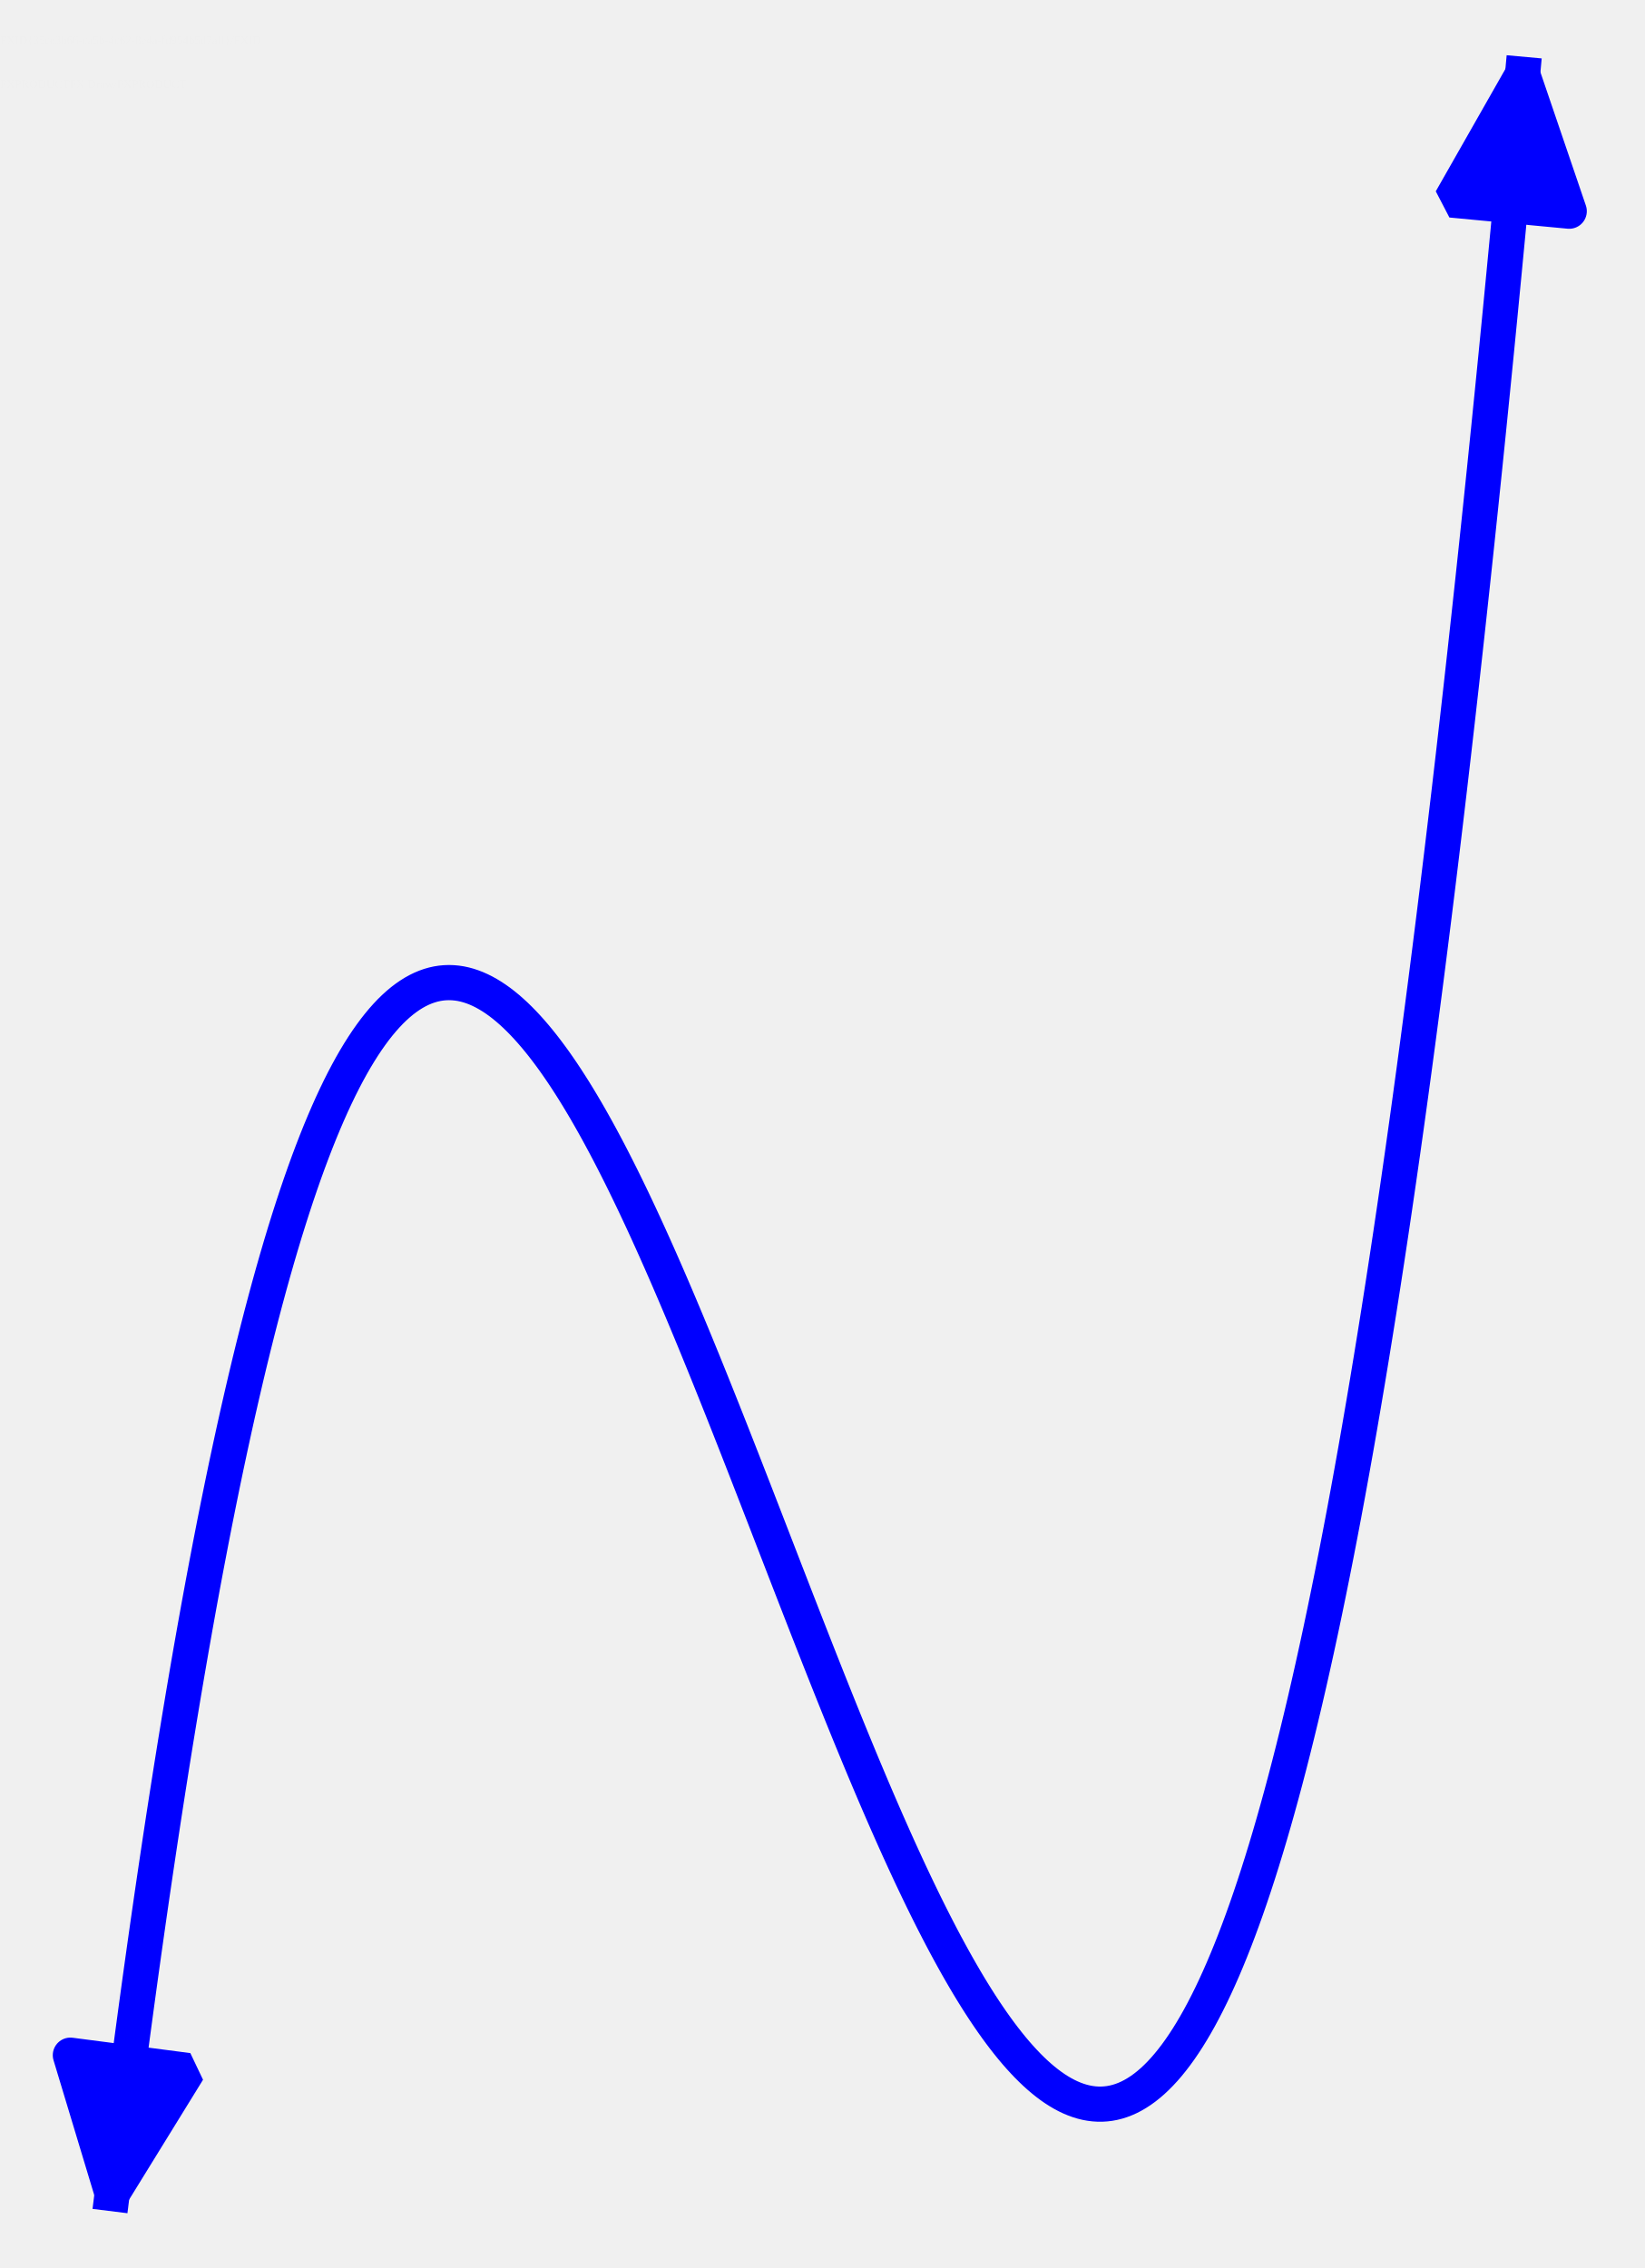
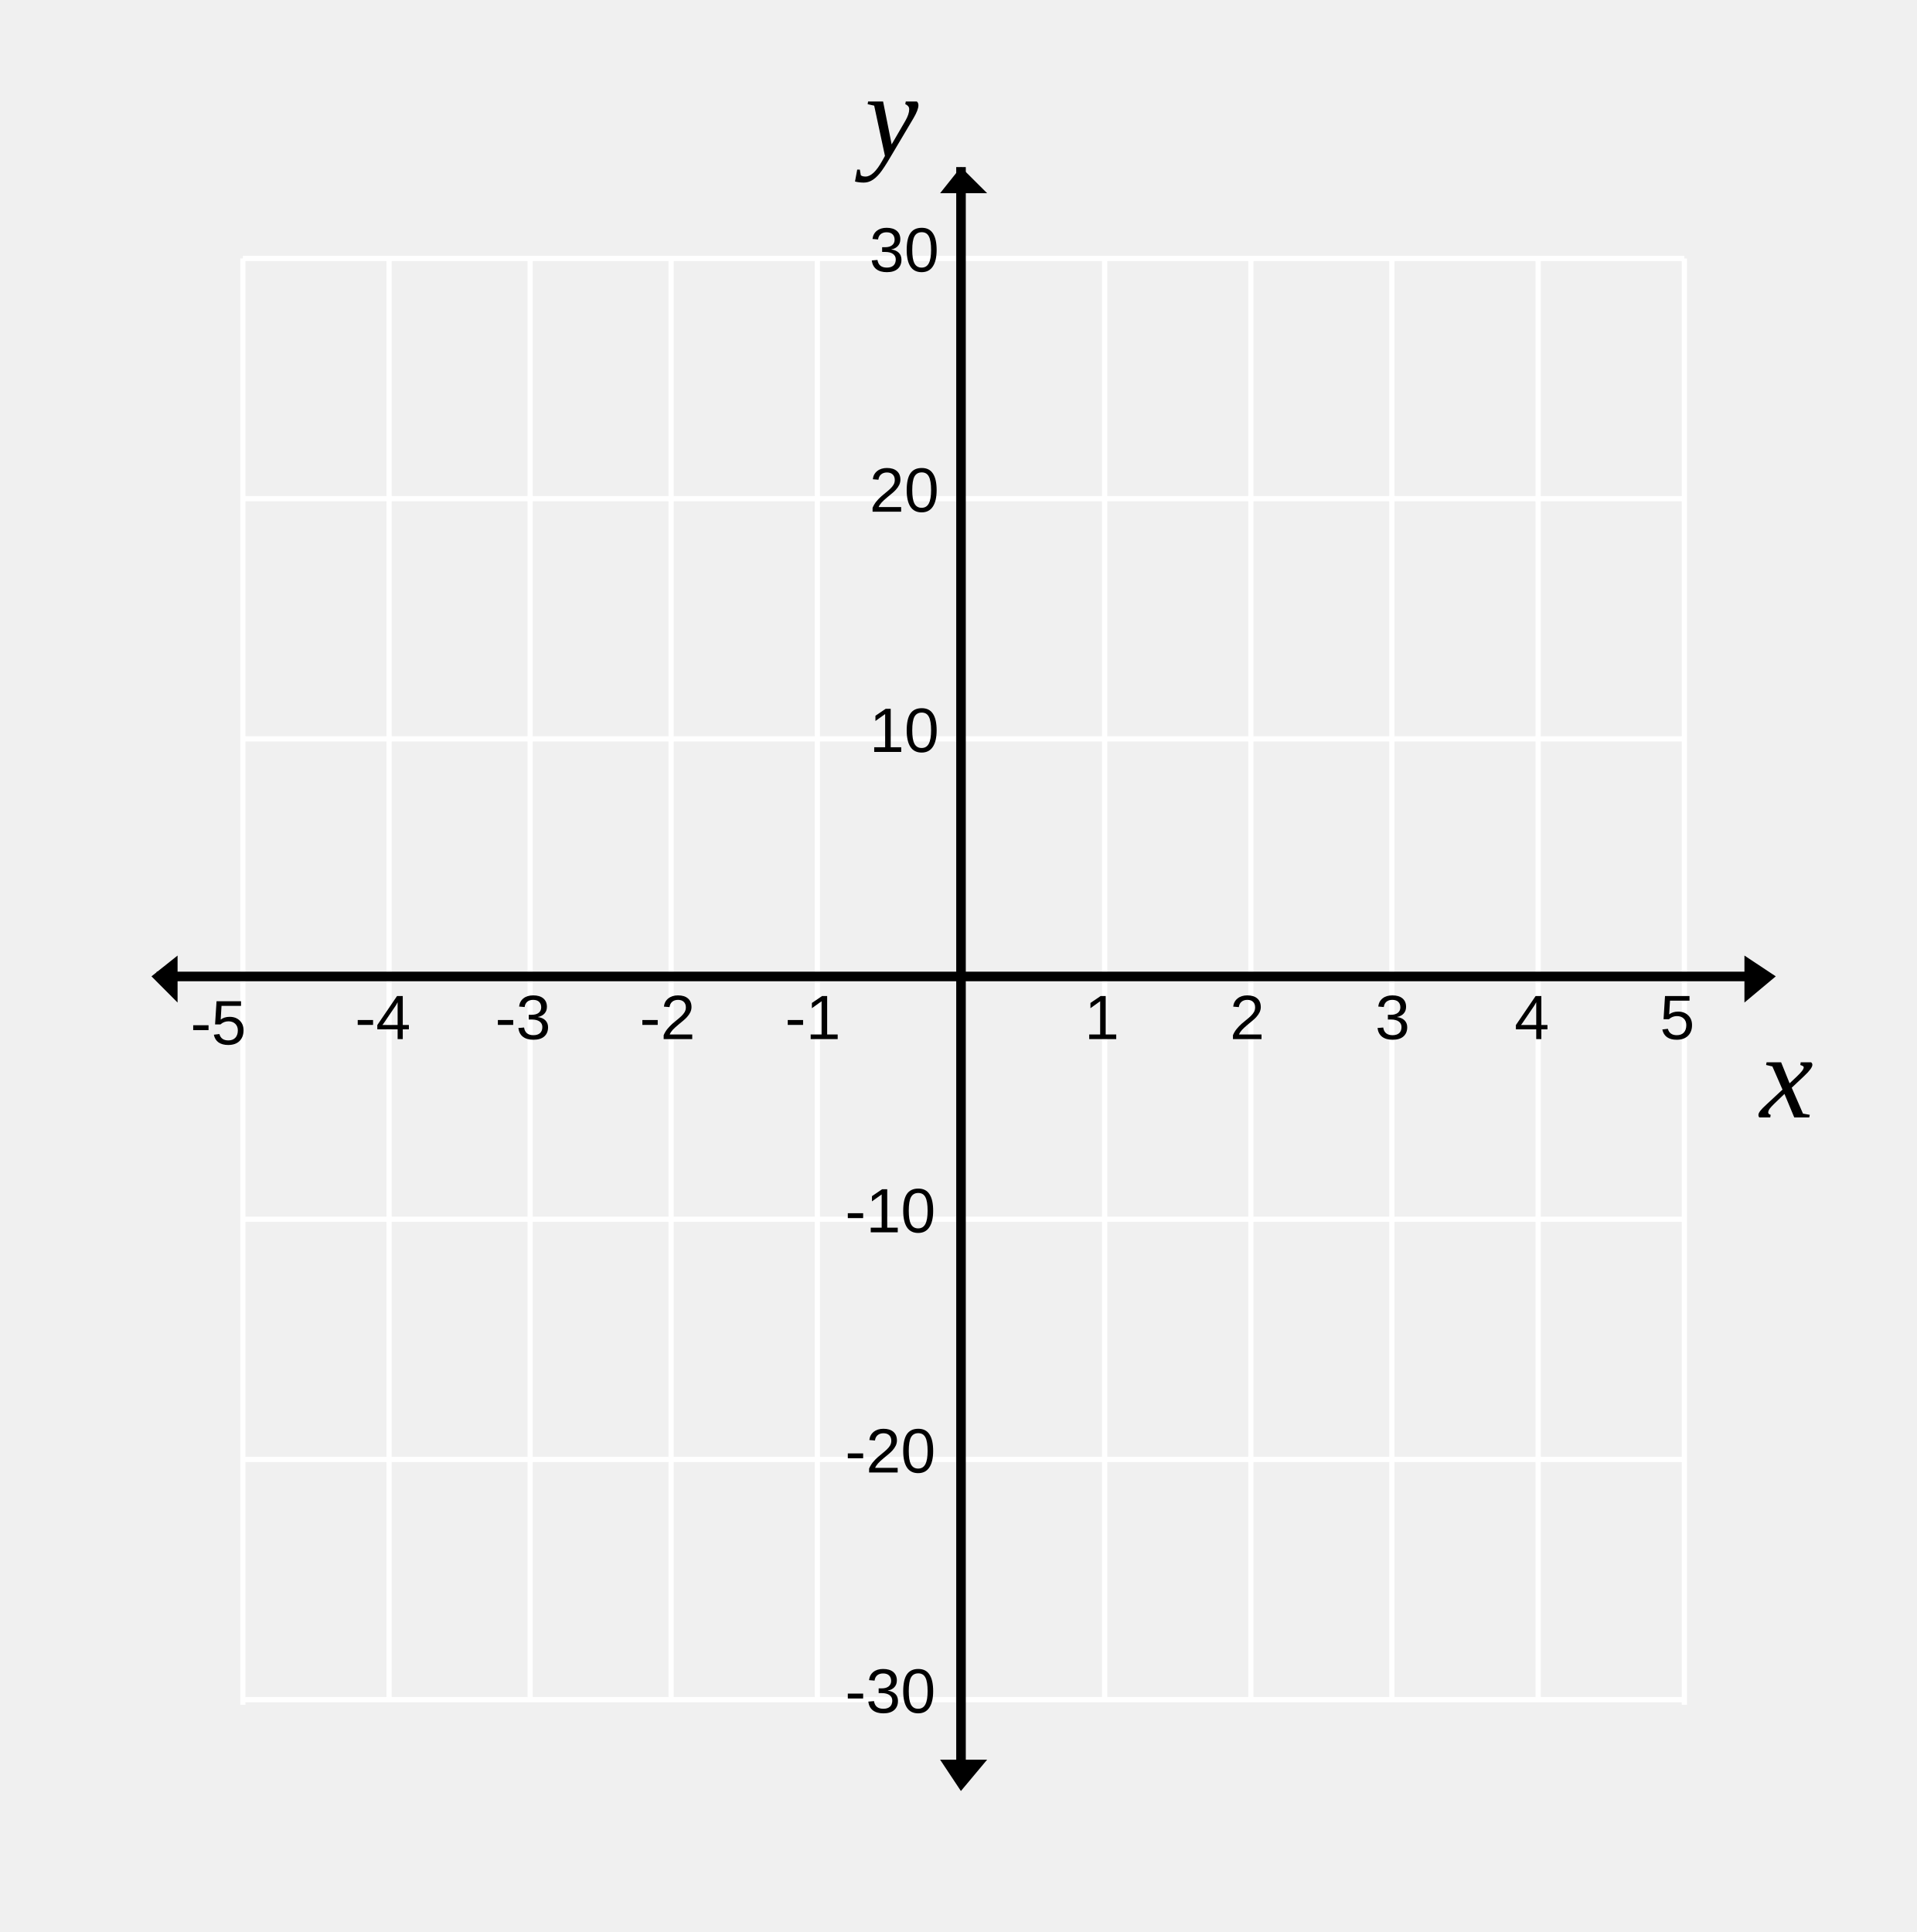
- <svg xmlns="http://www.w3.org/2000/svg" width="187" height="258" viewBox="212 118 187 258" overflow="hidden">
-   <defs />
-   <g stroke="#000000" stroke-linecap="square" stroke-linejoin="bevel" fill="none" fill-rule="evenodd">
-     <g stroke-opacity="0.004" font-family="MS Shell Dlg 2" font-weight="400" font-size="1.333">
-       <text stroke="none" fill="#000000" fill-opacity="0.004" font-size="1.333" xml:space="preserve" x="212" y="123">FXID{35ce3b66-ca5b-4c62-8e4a-fd954b5d7aff}/FXID</text>
-       <text stroke="none" fill="#000000" fill-opacity="0.004" font-size="1.333" xml:space="preserve" x="212" y="128">FXPRODUCTFX Draw/FXPRODUCT</text>
-     </g>
-     <g stroke="#0000FF" stroke-width="4" stroke-linecap="round" fill="#0000FF" font-family="Times New Roman" font-weight="400" font-size="16">
-       <path d="M220.003 351.79 224.757 367.537 233.39 353.536 220.003 351.79" />
-     </g>
-     <g stroke="#0000FF" stroke-width="4" stroke-linecap="round" fill="#0000FF" font-family="Times New Roman" font-weight="400" font-size="16">
-       <path d="M390.483 142.025 385.177 126.456 377.043 140.752 390.483 142.025" />
-     </g>
-     <g stroke="#0000FF" stroke-width="4" fill="#0000FF" font-family="Times New Roman" font-weight="400" font-size="16">
-       <path d="M224.757 367.537 225.299 363.18 225.744 359.671 226.188 356.217 226.632 352.818 227.077 349.473 227.521 346.183 227.965 342.947 228.41 339.765 228.854 336.636 229.298 333.56 229.743 330.537 230.187 327.566 230.631 324.647 231.076 321.78 231.52 318.964 231.964 316.2 232.409 313.486 232.853 310.822 233.297 308.208 233.741 305.644 234.186 303.13 234.63 300.664 235.074 298.248 235.519 295.879 235.963 293.559 236.407 291.287 236.852 289.062 237.296 286.883 237.74 284.752 238.185 282.667 238.629 280.628 239.073 278.635 239.518 276.688 239.962 274.785 240.406 272.927 240.851 271.114 241.295 269.344 241.739 267.619 242.184 265.937 242.628 264.298 243.072 262.702 243.517 261.148 243.961 259.636 244.405 258.166 244.85 256.738 245.294 255.35 245.738 254.004 246.183 252.698 246.627 251.432 247.071 250.205 247.516 249.019 247.96 247.871 248.404 246.762 248.849 245.692 249.293 244.66 249.737 243.665 250.182 242.709 250.626 241.789 251.07 240.906 251.515 240.059 251.959 239.249 252.403 238.475 252.848 237.736 253.292 237.032 253.736 236.363 254.181 235.729 254.625 235.128 255.069 234.562 255.514 234.029 255.958 233.529 256.402 233.062 256.847 232.628 257.291 232.226 257.735 231.855 258.18 231.517 258.624 231.209 259.068 230.932 259.513 230.686 259.957 230.47 260.401 230.284 260.846 230.127 261.29 230 261.734 229.901 262.179 229.831 262.623 229.79 263.067 229.776 263.511 229.79 263.956 229.831 264.4 229.898 264.844 229.993 265.289 230.113 265.733 230.26 266.177 230.432 266.622 230.63 267.066 230.852 267.51 231.099 267.955 231.37 268.399 231.665 268.843 231.983 269.288 232.325 269.732 232.69 270.176 233.078 270.621 233.487 271.065 233.919 271.509 234.372 271.954 234.847 272.398 235.342 272.842 235.858 273.287 236.395 273.731 236.951 274.175 237.527 274.62 238.122 275.064 238.736 275.508 239.369 275.953 240.02 276.397 240.689 276.841 241.376 277.286 242.08 277.73 242.801 278.174 243.538 278.619 244.292 279.063 245.062 279.507 245.848 279.952 246.649 280.396 247.465 280.84 248.295 281.285 249.14 281.729 249.999 282.173 250.872 282.618 251.757 283.062 252.656 283.506 253.568 283.951 254.492 284.395 255.428 284.839 256.375 285.284 257.334 285.728 258.304 286.172 259.285 286.617 260.276 287.061 261.277 287.505 262.288 287.95 263.308 288.394 264.337 288.838 265.375 289.283 266.422 289.727 267.476 290.171 268.538 290.616 269.608 291.06 270.684 291.504 271.767 291.949 272.857 292.393 273.953 292.837 275.054 293.281 276.161 293.726 277.273 294.17 278.389 294.614 279.51 295.059 280.635 295.503 281.764 295.947 282.896 296.392 284.032 296.836 285.17 297.28 286.31 297.725 287.453 298.169 288.598 298.613 289.743 299.058 290.89 299.502 292.038 299.946 293.186 300.391 294.334 300.835 295.482 301.279 296.63 301.724 297.777 302.168 298.922 302.612 300.066 303.057 301.208 303.501 302.347 303.945 303.485 304.39 304.619 304.834 305.75 305.278 306.878 305.723 308.002 306.167 309.121 306.611 310.236 307.056 311.347 307.544 312.562 307.989 313.661 308.433 314.754 308.877 315.841 309.322 316.921 309.766 317.995 310.21 319.061 310.655 320.12 311.099 321.171 311.543 322.213 311.988 323.247 312.432 324.273 312.876 325.289 313.321 326.295 313.765 327.292 314.209 328.279 314.654 329.255 315.098 330.22 315.542 331.174 315.987 332.117 316.431 333.048 316.875 333.966 317.32 334.873 317.764 335.766 318.208 336.646 318.653 337.513 319.097 338.366 319.541 339.204 319.986 340.028 320.43 340.838 320.874 341.632 321.319 342.411 321.763 343.174 322.207 343.921 322.652 344.652 323.096 345.365 323.54 346.062 323.985 346.741 324.429 347.402 324.873 348.045 325.318 348.67 325.762 349.276 326.206 349.863 326.651 350.43 327.095 350.978 327.539 351.506 327.984 352.013 328.428 352.499 328.872 352.965 329.317 353.409 329.761 353.831 330.205 354.231 330.65 354.608 331.094 354.963 331.538 355.295 331.982 355.604 332.427 355.888 332.871 356.149 333.315 356.385 333.76 356.597 334.204 356.783 334.648 356.944 335.093 357.08 335.537 357.189 335.981 357.272 336.426 357.328 336.87 357.357 337.314 357.359 337.759 357.333 338.203 357.28 338.647 357.197 339.092 357.086 339.536 356.946 339.98 356.777 340.425 356.578 340.869 356.349 341.313 356.089 341.758 355.799 342.202 355.478 342.646 355.126 343.091 354.742 343.535 354.326 343.979 353.877 344.424 353.396 344.868 352.882 345.312 352.335 345.757 351.754 346.201 351.139 346.645 350.489 347.09 349.805 347.534 349.086 347.978 348.332 348.423 347.542 348.867 346.716 349.311 345.854 349.756 344.955 350.2 344.019 350.644 343.046 351.089 342.035 351.533 340.987 351.977 339.9 352.422 338.774 352.866 337.61 353.31 336.406 353.755 335.163 354.199 333.879 354.643 332.556 355.088 331.191 355.532 329.786 355.976 328.34 356.421 326.852 356.865 325.322 357.309 323.75 357.754 322.135 358.198 320.477 358.642 318.777 359.087 317.032 359.531 315.244 359.975 313.411 360.42 311.534 360.864 309.612 361.308 307.644 361.752 305.632 362.197 303.573 362.641 301.468 363.085 299.316 363.53 297.118 363.974 294.872 364.418 292.579 364.863 290.238 365.307 287.849 365.751 285.411 366.196 282.924 366.64 280.388 367.084 277.803 367.529 275.168 367.973 272.482 368.417 269.746 368.862 266.96 369.306 264.122 369.75 261.232 370.195 258.291 370.639 255.297 371.083 252.251 371.528 249.152 371.972 246 372.416 242.795 372.861 239.535 373.305 236.222 373.749 232.854 374.194 229.431 374.638 225.953 375.082 222.42 375.527 218.83 375.971 215.185 376.415 211.483 376.86 207.725 377.304 203.909 377.748 200.035 378.193 196.104 378.637 192.115 379.081 188.067 379.526 183.961 379.97 179.795 380.414 175.57 380.859 171.286 381.303 166.941 381.747 162.535 382.192 158.069 382.636 153.542 383.08 148.953 383.525 144.303 383.969 139.59 384.413 134.816 385.177 126.456" fill="none" />
-     </g>
+ <svg xmlns="http://www.w3.org/2000/svg" width="367" height="370" xml:space="preserve" overflow="hidden">
+   <defs>
+     <clipPath id="clip0">
+       <rect x="386" y="264" width="367" height="370" />
+     </clipPath>
+   </defs>
+   <g clip-path="url(#clip0)" transform="translate(-386 -264)">
+     <path d="M0 0 0 277" stroke="#FFFFFF" stroke-linejoin="round" stroke-miterlimit="10" fill="none" fill-rule="evenodd" transform="matrix(1 0 0 -1 432.5 590.5)" />
+     <path d="M0 0 0 276" stroke="#FFFFFF" stroke-linejoin="round" stroke-miterlimit="10" fill="none" fill-rule="evenodd" transform="matrix(1 0 0 -1 460.5 589.5)" />
+     <path d="M0 0 0 276" stroke="#FFFFFF" stroke-linejoin="round" stroke-miterlimit="10" fill="none" fill-rule="evenodd" transform="matrix(1 0 0 -1 487.5 589.5)" />
+     <path d="M0 0 0 276" stroke="#FFFFFF" stroke-linejoin="round" stroke-miterlimit="10" fill="none" fill-rule="evenodd" transform="matrix(1 0 0 -1 514.5 589.5)" />
+     <path d="M0 0 0 276" stroke="#FFFFFF" stroke-linejoin="round" stroke-miterlimit="10" fill="none" fill-rule="evenodd" transform="matrix(1 0 0 -1 542.5 589.5)" />
+     <path d="M0 0 0 276" stroke="#FFFFFF" stroke-linejoin="round" stroke-miterlimit="10" fill="none" fill-rule="evenodd" transform="matrix(1 0 0 -1 597.5 589.5)" />
+     <path d="M0 0 0 276" stroke="#FFFFFF" stroke-linejoin="round" stroke-miterlimit="10" fill="none" fill-rule="evenodd" transform="matrix(1 0 0 -1 625.5 589.5)" />
+     <path d="M0 0 0 276" stroke="#FFFFFF" stroke-linejoin="round" stroke-miterlimit="10" fill="none" fill-rule="evenodd" transform="matrix(1 0 0 -1 652.5 589.5)" />
+     <path d="M0 0 0 276" stroke="#FFFFFF" stroke-linejoin="round" stroke-miterlimit="10" fill="none" fill-rule="evenodd" transform="matrix(1 0 0 -1 680.5 589.5)" />
+     <path d="M0 0 0 277" stroke="#FFFFFF" stroke-linejoin="round" stroke-miterlimit="10" fill="none" fill-rule="evenodd" transform="matrix(1 0 0 -1 708.5 590.5)" />
+     <path d="M432.5 589.5 708.5 589.5" stroke="#FFFFFF" stroke-linejoin="round" stroke-miterlimit="10" fill="none" fill-rule="evenodd" />
+     <path d="M432.5 543.5 708.5 543.5" stroke="#FFFFFF" stroke-linejoin="round" stroke-miterlimit="10" fill="none" fill-rule="evenodd" />
+     <path d="M432.5 497.5 708.5 497.5" stroke="#FFFFFF" stroke-linejoin="round" stroke-miterlimit="10" fill="none" fill-rule="evenodd" />
+     <path d="M432.5 405.5 708.5 405.5" stroke="#FFFFFF" stroke-linejoin="round" stroke-miterlimit="10" fill="none" fill-rule="evenodd" />
+     <path d="M432.5 359.5 708.5 359.5" stroke="#FFFFFF" stroke-linejoin="round" stroke-miterlimit="10" fill="none" fill-rule="evenodd" />
+     <path d="M432.5 313.5 708.5 313.5" stroke="#FFFFFF" stroke-linejoin="round" stroke-miterlimit="10" fill="none" fill-rule="evenodd" />
+     <path d="M420 447 415 450.981 420 456 420 450.981 420 447Z" fill-rule="evenodd" />
+     <path d="M720 456 726 450.981 720 447 720 450.981 720 456Z" fill-rule="evenodd" />
+     <path d="M416 451 724 451" stroke="#000000" stroke-width="1.833" stroke-linejoin="round" stroke-miterlimit="10" fill="none" fill-rule="evenodd" />
+     <path d="M566 601 569.981 607 575 601 569.981 601 566 601Z" fill-rule="evenodd" />
+     <path d="M575 301 569.981 296 566 301 569.981 301 575 301Z" fill-rule="evenodd" />
+     <path d="M0 0 0 309" stroke="#000000" stroke-width="1.833" stroke-linejoin="round" stroke-miterlimit="10" fill="none" fill-rule="evenodd" transform="matrix(1 0 0 -1 570 605)" />
+     <text font-family="Arial,Arial_MSFontService,Arial" font-weight="400" font-size="12" transform="translate(422.46 464)">-</text>
+     <text font-family="Arial,Arial_MSFontService,Arial" font-weight="400" font-size="12" transform="translate(426.46 464)">5</text>
+     <text font-family="Arial,Arial_MSFontService,Arial" font-weight="400" font-size="12" transform="translate(453.96 463)">-</text>
+     <text font-family="Arial,Arial_MSFontService,Arial" font-weight="400" font-size="12" transform="translate(457.96 463)">4</text>
+     <text font-family="Arial,Arial_MSFontService,Arial" font-weight="400" font-size="12" transform="translate(480.794 463)">-</text>
+     <text font-family="Arial,Arial_MSFontService,Arial" font-weight="400" font-size="12" transform="translate(484.794 463)">3</text>
+     <text font-family="Arial,Arial_MSFontService,Arial" font-weight="400" font-size="12" transform="translate(508.46 463)">-</text>
+     <text font-family="Arial,Arial_MSFontService,Arial" font-weight="400" font-size="12" transform="translate(512.46 463)">2</text>
+     <text font-family="Arial,Arial_MSFontService,Arial" font-weight="400" font-size="12" transform="translate(536.294 463)">-</text>
+     <text font-family="Arial,Arial_MSFontService,Arial" font-weight="400" font-size="12" transform="translate(540.294 463)">1</text>
+     <text font-family="Arial,Arial_MSFontService,Arial" font-weight="400" font-size="12" transform="translate(593.627 463)">1</text>
+     <text font-family="Arial,Arial_MSFontService,Arial" font-weight="400" font-size="12" transform="translate(621.46 463)">2</text>
+     <text font-family="Arial,Arial_MSFontService,Arial" font-weight="400" font-size="12" transform="translate(649.294 463)">3</text>
+     <text font-family="Arial,Arial_MSFontService,Arial" font-weight="400" font-size="12" transform="translate(675.96 463)">4</text>
+     <text font-family="Arial,Arial_MSFontService,Arial" font-weight="400" font-size="12" transform="translate(703.794 463)">5</text>
+     <text font-family="Arial,Arial_MSFontService,Arial" font-weight="400" font-size="12" transform="translate(547.794 592)">-</text>
+     <text font-family="Arial,Arial_MSFontService,Arial" font-weight="400" font-size="12" transform="translate(551.794 592)">30</text>
+     <text font-family="Arial,Arial_MSFontService,Arial" font-weight="400" font-size="12" transform="translate(547.794 546)">-</text>
+     <text font-family="Arial,Arial_MSFontService,Arial" font-weight="400" font-size="12" transform="translate(551.794 546)">20</text>
+     <text font-family="Arial,Arial_MSFontService,Arial" font-weight="400" font-size="12" transform="translate(547.794 500)">-</text>
+     <text font-family="Arial,Arial_MSFontService,Arial" font-weight="400" font-size="12" transform="translate(551.794 500)">10</text>
+     <text font-family="Arial,Arial_MSFontService,Arial" font-weight="400" font-size="12" transform="translate(552.46 408)">10</text>
+     <text font-family="Arial,Arial_MSFontService,Arial" font-weight="400" font-size="12" transform="translate(552.46 362)">20</text>
+     <text font-family="Arial,Arial_MSFontService,Arial" font-weight="400" font-size="12" transform="translate(552.46 316)">30</text>
+     <text font-family="Times New Roman,Times New Roman_MSFontService,Arial" font-style="italic" font-weight="400" font-size="23" transform="translate(722.96 478)">x</text>
+     <text font-family="Times New Roman,Times New Roman_MSFontService,Arial" font-style="italic" font-weight="400" font-size="23" transform="translate(551.627 294)">y</text>
  </g>
</svg>
